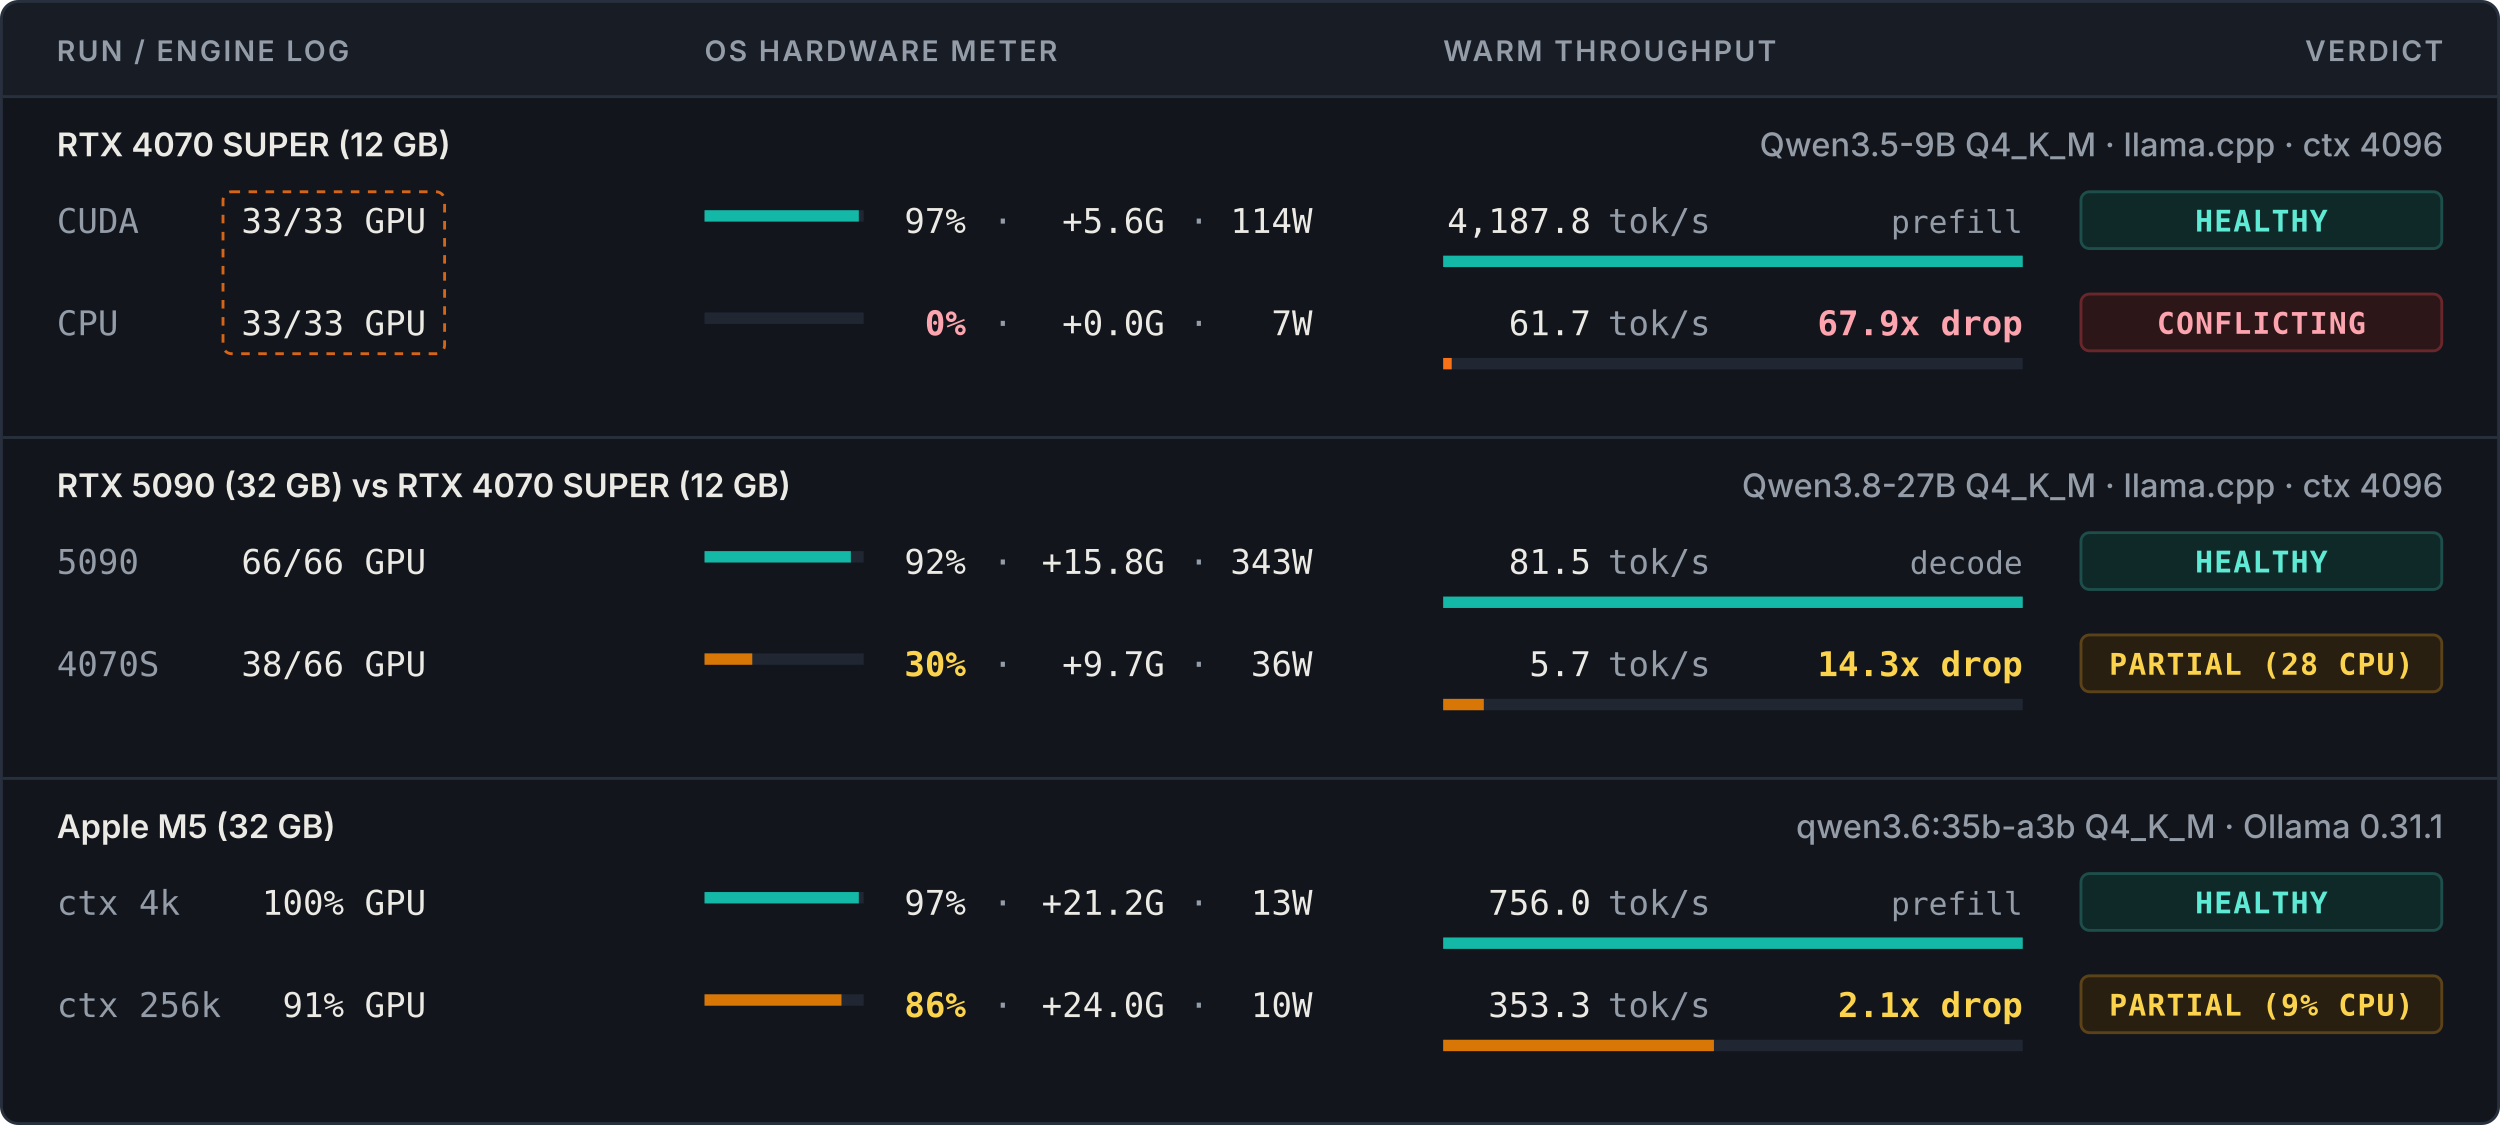
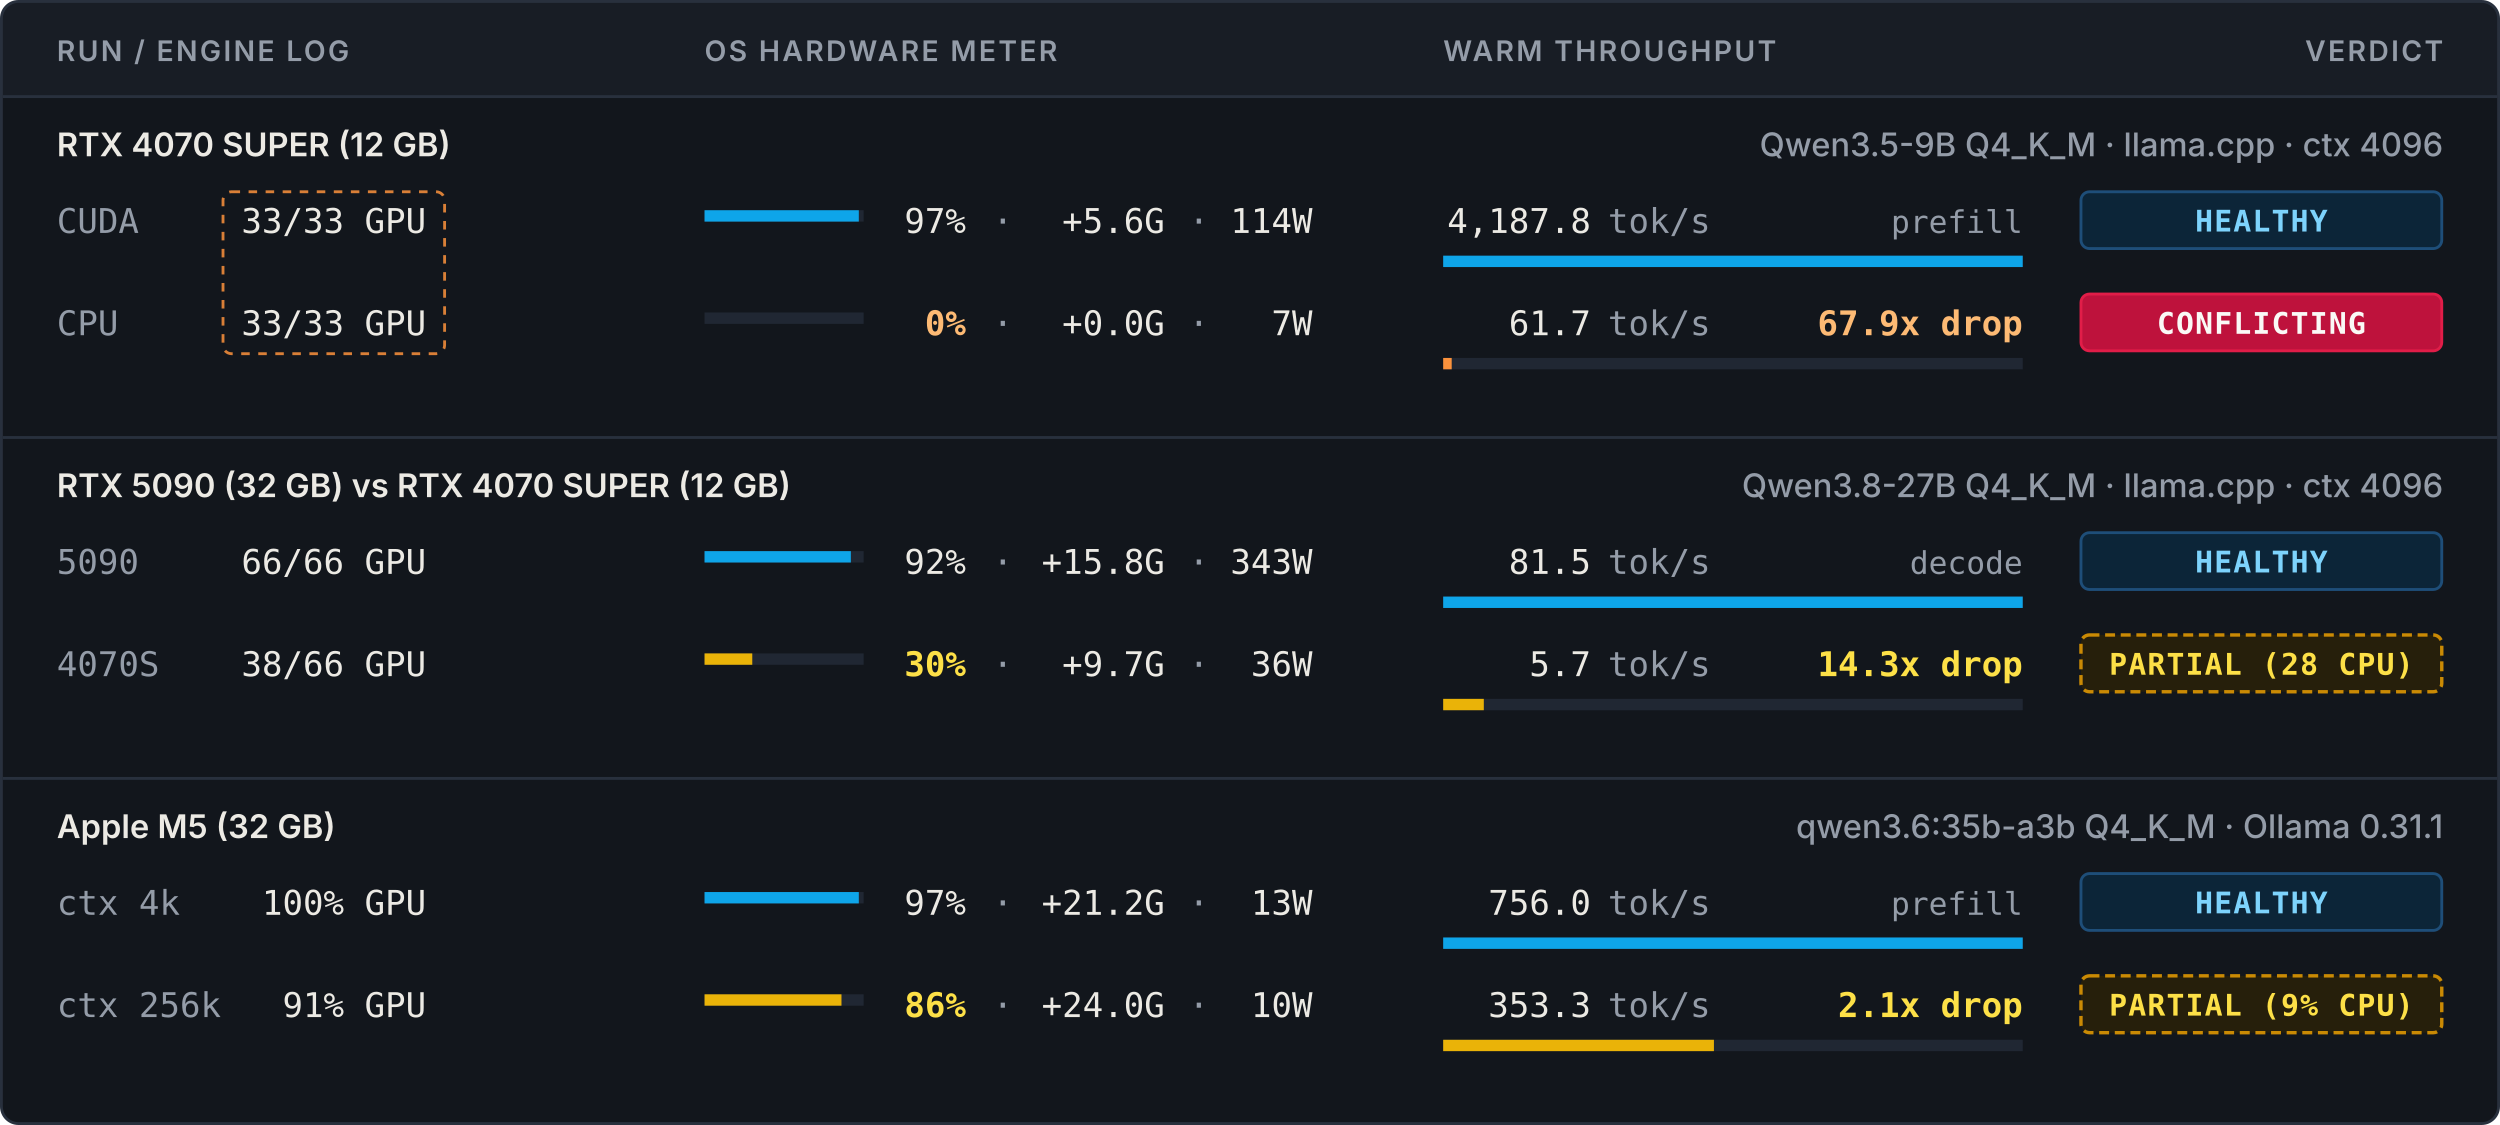
<svg xmlns="http://www.w3.org/2000/svg" width="880" height="396" viewBox="0 0 880 396" role="img" aria-label="picchio pairs what the inference engine logged with what the OS GPU meter measured on the same run">
  <rect x="0.5" y="0.5" width="879" height="395" rx="6" fill="#12161C" />
  <path d="M0.5 34V6.5A6 6 0 0 1 6.5 0.5H873.5A6 6 0 0 1 879.5 6.5V34Z" fill="#181D25" />
  <rect x="1" y="33.5" width="878" height="1" fill="#28303D" />
  <rect x="1" y="153.5" width="878" height="1" fill="#28303D" />
  <rect x="1" y="273.5" width="878" height="1" fill="#28303D" />
  <rect x="0.5" y="0.5" width="879" height="395" rx="6" fill="none" stroke="#28303D" />
  <text x="20" y="21.5" font-family="-apple-system, BlinkMacSystemFont, &quot;Inter&quot;, &quot;Segoe UI&quot;, Helvetica, Arial, sans-serif" font-size="10" fill="#949CA8" font-weight="600" letter-spacing="0.8">RUN / ENGINE LOG</text>
  <text x="248" y="21.5" font-family="-apple-system, BlinkMacSystemFont, &quot;Inter&quot;, &quot;Segoe UI&quot;, Helvetica, Arial, sans-serif" font-size="10" fill="#949CA8" font-weight="600" letter-spacing="0.8">OS HARDWARE METER</text>
  <text x="508" y="21.5" font-family="-apple-system, BlinkMacSystemFont, &quot;Inter&quot;, &quot;Segoe UI&quot;, Helvetica, Arial, sans-serif" font-size="10" fill="#949CA8" font-weight="600" letter-spacing="0.8">WARM THROUGHPUT</text>
  <text x="860" y="21.5" font-family="-apple-system, BlinkMacSystemFont, &quot;Inter&quot;, &quot;Segoe UI&quot;, Helvetica, Arial, sans-serif" font-size="10" fill="#949CA8" text-anchor="end" font-weight="600" letter-spacing="0.8">VERDICT</text>
  <text x="20" y="55" font-family="-apple-system, BlinkMacSystemFont, &quot;Inter&quot;, &quot;Segoe UI&quot;, Helvetica, Arial, sans-serif" font-size="11.5" fill="#ECEAE4" font-weight="600">RTX 4070 SUPER (12 GB)</text>
  <text x="860" y="55" font-family="-apple-system, BlinkMacSystemFont, &quot;Inter&quot;, &quot;Segoe UI&quot;, Helvetica, Arial, sans-serif" font-size="11.5" fill="#949CA8" text-anchor="end" font-weight="500">Qwen3.5-9B Q4_K_M · llama.cpp · ctx 4096</text>
  <text x="20" y="82" font-family="ui-monospace, SFMono-Regular, &quot;SF Mono&quot;, Menlo, Consolas, monospace" font-size="12" fill="#949CA8">CUDA</text>
  <text x="150" y="82" font-family="ui-monospace, SFMono-Regular, &quot;SF Mono&quot;, Menlo, Consolas, monospace" font-size="12" fill="#ECEAE4" text-anchor="end" font-weight="500">33/33 GPU</text>
  <rect x="248" y="74" width="56" height="4" fill="#202733" />
-   <rect x="248" y="74" width="54.3" height="4" fill="#14B8A6" />
+   <rect x="248" y="74" width="54.3" height="4" fill="#0EA5E9" />
  <text x="340" y="82" font-family="ui-monospace, SFMono-Regular, &quot;SF Mono&quot;, Menlo, Consolas, monospace" font-size="12" fill="#ECEAE4" text-anchor="end">97%</text>
  <text x="353" y="82" font-family="ui-monospace, SFMono-Regular, &quot;SF Mono&quot;, Menlo, Consolas, monospace" font-size="12" fill="#949CA8" text-anchor="middle">·</text>
  <text x="410" y="82" font-family="ui-monospace, SFMono-Regular, &quot;SF Mono&quot;, Menlo, Consolas, monospace" font-size="12" fill="#ECEAE4" text-anchor="end">+5.6G</text>
  <text x="422" y="82" font-family="ui-monospace, SFMono-Regular, &quot;SF Mono&quot;, Menlo, Consolas, monospace" font-size="12" fill="#949CA8" text-anchor="middle">·</text>
  <text x="462" y="82" font-family="ui-monospace, SFMono-Regular, &quot;SF Mono&quot;, Menlo, Consolas, monospace" font-size="12" fill="#ECEAE4" text-anchor="end">114W</text>
  <text x="560" y="82" font-family="ui-monospace, SFMono-Regular, &quot;SF Mono&quot;, Menlo, Consolas, monospace" font-size="12" fill="#ECEAE4" text-anchor="end" font-weight="500">4,187.8</text>
  <text x="566" y="82" font-family="ui-monospace, SFMono-Regular, &quot;SF Mono&quot;, Menlo, Consolas, monospace" font-size="12" fill="#949CA8">tok/s</text>
  <text x="712" y="82" font-family="ui-monospace, SFMono-Regular, &quot;SF Mono&quot;, Menlo, Consolas, monospace" font-size="11" fill="#949CA8" text-anchor="end">prefill</text>
  <rect x="508" y="90" width="204" height="4" fill="#202733" />
-   <rect x="508" y="90" width="204.0" height="4" fill="#14B8A6" />
-   <rect x="732.5" y="67.5" width="127" height="20" rx="3" fill="#0F2928" stroke="#1D4E4A" />
-   <text x="796.0" y="81.5" font-family="ui-monospace, SFMono-Regular, &quot;SF Mono&quot;, Menlo, Consolas, monospace" font-size="10.5" fill="#5EEAD4" text-anchor="middle" font-weight="600" letter-spacing="0.4">HEALTHY</text>
+   <rect x="508" y="90" width="204.0" height="4" fill="#0EA5E9" />
+   <rect x="732.5" y="67.5" width="127" height="20" rx="3" fill="#0C2538" stroke="#1E4E79" stroke-width="1" />
+   <text x="796.0" y="81.5" font-family="ui-monospace, SFMono-Regular, &quot;SF Mono&quot;, Menlo, Consolas, monospace" font-size="10.5" fill="#7DD3FC" text-anchor="middle" font-weight="600" letter-spacing="0.4">HEALTHY</text>
  <text x="20" y="118" font-family="ui-monospace, SFMono-Regular, &quot;SF Mono&quot;, Menlo, Consolas, monospace" font-size="12" fill="#949CA8">CPU</text>
  <text x="150" y="118" font-family="ui-monospace, SFMono-Regular, &quot;SF Mono&quot;, Menlo, Consolas, monospace" font-size="12" fill="#ECEAE4" text-anchor="end" font-weight="500">33/33 GPU</text>
  <rect x="248" y="110" width="56" height="4" fill="#202733" />
-   <text x="340" y="118" font-family="ui-monospace, SFMono-Regular, &quot;SF Mono&quot;, Menlo, Consolas, monospace" font-size="12" fill="#FDA4AF" text-anchor="end" font-weight="600">0%</text>
+   <text x="340" y="118" font-family="ui-monospace, SFMono-Regular, &quot;SF Mono&quot;, Menlo, Consolas, monospace" font-size="12" fill="#FDBA74" text-anchor="end" font-weight="600">0%</text>
  <text x="353" y="118" font-family="ui-monospace, SFMono-Regular, &quot;SF Mono&quot;, Menlo, Consolas, monospace" font-size="12" fill="#949CA8" text-anchor="middle">·</text>
  <text x="410" y="118" font-family="ui-monospace, SFMono-Regular, &quot;SF Mono&quot;, Menlo, Consolas, monospace" font-size="12" fill="#ECEAE4" text-anchor="end">+0.0G</text>
  <text x="422" y="118" font-family="ui-monospace, SFMono-Regular, &quot;SF Mono&quot;, Menlo, Consolas, monospace" font-size="12" fill="#949CA8" text-anchor="middle">·</text>
  <text x="462" y="118" font-family="ui-monospace, SFMono-Regular, &quot;SF Mono&quot;, Menlo, Consolas, monospace" font-size="12" fill="#ECEAE4" text-anchor="end">7W</text>
  <text x="560" y="118" font-family="ui-monospace, SFMono-Regular, &quot;SF Mono&quot;, Menlo, Consolas, monospace" font-size="12" fill="#ECEAE4" text-anchor="end" font-weight="500">61.7</text>
  <text x="566" y="118" font-family="ui-monospace, SFMono-Regular, &quot;SF Mono&quot;, Menlo, Consolas, monospace" font-size="12" fill="#949CA8">tok/s</text>
-   <text x="712" y="118" font-family="ui-monospace, SFMono-Regular, &quot;SF Mono&quot;, Menlo, Consolas, monospace" font-size="12" fill="#FDA4AF" text-anchor="end" font-weight="700">67.9x drop</text>
+   <text x="712" y="118" font-family="ui-monospace, SFMono-Regular, &quot;SF Mono&quot;, Menlo, Consolas, monospace" font-size="12" fill="#FDBA74" text-anchor="end" font-weight="700">67.9x drop</text>
  <rect x="508" y="126" width="204" height="4" fill="#202733" />
-   <rect x="508" y="126" width="3.0" height="4" fill="#F97316" />
-   <rect x="732.5" y="103.5" width="127" height="20" rx="3" fill="#2C1618" stroke="#69272B" />
-   <text x="796.0" y="117.5" font-family="ui-monospace, SFMono-Regular, &quot;SF Mono&quot;, Menlo, Consolas, monospace" font-size="10.5" fill="#FDA4AF" text-anchor="middle" font-weight="600" letter-spacing="0.4">CONFLICTING</text>
-   <rect x="78.5" y="67.5" width="78" height="57" rx="3" fill="none" stroke="#F97316" stroke-width="1" stroke-dasharray="3 3" opacity="0.85" />
+   <rect x="508" y="126" width="3.0" height="4" fill="#FB923C" />
+   <rect x="732.5" y="103.5" width="127" height="20" rx="3" fill="#BE123C" stroke="#E11D48" stroke-width="1" />
+   <text x="796.0" y="117.5" font-family="ui-monospace, SFMono-Regular, &quot;SF Mono&quot;, Menlo, Consolas, monospace" font-size="10.5" fill="#FAF9F6" text-anchor="middle" font-weight="600" letter-spacing="0.4">CONFLICTING</text>
+   <rect x="78.5" y="67.5" width="78" height="57" rx="3" fill="none" stroke="#FB923C" stroke-width="1" stroke-dasharray="3 3" opacity="0.85" />
  <text x="20" y="175" font-family="-apple-system, BlinkMacSystemFont, &quot;Inter&quot;, &quot;Segoe UI&quot;, Helvetica, Arial, sans-serif" font-size="11.5" fill="#ECEAE4" font-weight="600">RTX 5090 (32 GB) vs RTX 4070 SUPER (12 GB)</text>
  <text x="860" y="175" font-family="-apple-system, BlinkMacSystemFont, &quot;Inter&quot;, &quot;Segoe UI&quot;, Helvetica, Arial, sans-serif" font-size="11.5" fill="#949CA8" text-anchor="end" font-weight="500">Qwen3.8-27B Q4_K_M · llama.cpp · ctx 4096</text>
  <text x="20" y="202" font-family="ui-monospace, SFMono-Regular, &quot;SF Mono&quot;, Menlo, Consolas, monospace" font-size="12" fill="#949CA8">5090</text>
  <text x="150" y="202" font-family="ui-monospace, SFMono-Regular, &quot;SF Mono&quot;, Menlo, Consolas, monospace" font-size="12" fill="#ECEAE4" text-anchor="end" font-weight="500">66/66 GPU</text>
  <rect x="248" y="194" width="56" height="4" fill="#202733" />
-   <rect x="248" y="194" width="51.5" height="4" fill="#14B8A6" />
+   <rect x="248" y="194" width="51.5" height="4" fill="#0EA5E9" />
  <text x="340" y="202" font-family="ui-monospace, SFMono-Regular, &quot;SF Mono&quot;, Menlo, Consolas, monospace" font-size="12" fill="#ECEAE4" text-anchor="end">92%</text>
  <text x="353" y="202" font-family="ui-monospace, SFMono-Regular, &quot;SF Mono&quot;, Menlo, Consolas, monospace" font-size="12" fill="#949CA8" text-anchor="middle">·</text>
  <text x="410" y="202" font-family="ui-monospace, SFMono-Regular, &quot;SF Mono&quot;, Menlo, Consolas, monospace" font-size="12" fill="#ECEAE4" text-anchor="end">+15.8G</text>
  <text x="422" y="202" font-family="ui-monospace, SFMono-Regular, &quot;SF Mono&quot;, Menlo, Consolas, monospace" font-size="12" fill="#949CA8" text-anchor="middle">·</text>
  <text x="462" y="202" font-family="ui-monospace, SFMono-Regular, &quot;SF Mono&quot;, Menlo, Consolas, monospace" font-size="12" fill="#ECEAE4" text-anchor="end">343W</text>
  <text x="560" y="202" font-family="ui-monospace, SFMono-Regular, &quot;SF Mono&quot;, Menlo, Consolas, monospace" font-size="12" fill="#ECEAE4" text-anchor="end" font-weight="500">81.5</text>
  <text x="566" y="202" font-family="ui-monospace, SFMono-Regular, &quot;SF Mono&quot;, Menlo, Consolas, monospace" font-size="12" fill="#949CA8">tok/s</text>
  <text x="712" y="202" font-family="ui-monospace, SFMono-Regular, &quot;SF Mono&quot;, Menlo, Consolas, monospace" font-size="11" fill="#949CA8" text-anchor="end">decode</text>
  <rect x="508" y="210" width="204" height="4" fill="#202733" />
-   <rect x="508" y="210" width="204.0" height="4" fill="#14B8A6" />
-   <rect x="732.5" y="187.5" width="127" height="20" rx="3" fill="#0F2928" stroke="#1D4E4A" />
-   <text x="796.0" y="201.5" font-family="ui-monospace, SFMono-Regular, &quot;SF Mono&quot;, Menlo, Consolas, monospace" font-size="10.5" fill="#5EEAD4" text-anchor="middle" font-weight="600" letter-spacing="0.4">HEALTHY</text>
+   <rect x="508" y="210" width="204.0" height="4" fill="#0EA5E9" />
+   <rect x="732.5" y="187.5" width="127" height="20" rx="3" fill="#0C2538" stroke="#1E4E79" stroke-width="1" />
+   <text x="796.0" y="201.5" font-family="ui-monospace, SFMono-Regular, &quot;SF Mono&quot;, Menlo, Consolas, monospace" font-size="10.5" fill="#7DD3FC" text-anchor="middle" font-weight="600" letter-spacing="0.4">HEALTHY</text>
  <text x="20" y="238" font-family="ui-monospace, SFMono-Regular, &quot;SF Mono&quot;, Menlo, Consolas, monospace" font-size="12" fill="#949CA8">4070S</text>
  <text x="150" y="238" font-family="ui-monospace, SFMono-Regular, &quot;SF Mono&quot;, Menlo, Consolas, monospace" font-size="12" fill="#ECEAE4" text-anchor="end" font-weight="500">38/66 GPU</text>
  <rect x="248" y="230" width="56" height="4" fill="#202733" />
-   <rect x="248" y="230" width="16.8" height="4" fill="#D97706" />
-   <text x="340" y="238" font-family="ui-monospace, SFMono-Regular, &quot;SF Mono&quot;, Menlo, Consolas, monospace" font-size="12" fill="#FCD34D" text-anchor="end" font-weight="600">30%</text>
+   <rect x="248" y="230" width="16.8" height="4" fill="#EAB308" />
+   <text x="340" y="238" font-family="ui-monospace, SFMono-Regular, &quot;SF Mono&quot;, Menlo, Consolas, monospace" font-size="12" fill="#FDE047" text-anchor="end" font-weight="600">30%</text>
  <text x="353" y="238" font-family="ui-monospace, SFMono-Regular, &quot;SF Mono&quot;, Menlo, Consolas, monospace" font-size="12" fill="#949CA8" text-anchor="middle">·</text>
  <text x="410" y="238" font-family="ui-monospace, SFMono-Regular, &quot;SF Mono&quot;, Menlo, Consolas, monospace" font-size="12" fill="#ECEAE4" text-anchor="end">+9.7G</text>
  <text x="422" y="238" font-family="ui-monospace, SFMono-Regular, &quot;SF Mono&quot;, Menlo, Consolas, monospace" font-size="12" fill="#949CA8" text-anchor="middle">·</text>
  <text x="462" y="238" font-family="ui-monospace, SFMono-Regular, &quot;SF Mono&quot;, Menlo, Consolas, monospace" font-size="12" fill="#ECEAE4" text-anchor="end">36W</text>
  <text x="560" y="238" font-family="ui-monospace, SFMono-Regular, &quot;SF Mono&quot;, Menlo, Consolas, monospace" font-size="12" fill="#ECEAE4" text-anchor="end" font-weight="500">5.7</text>
  <text x="566" y="238" font-family="ui-monospace, SFMono-Regular, &quot;SF Mono&quot;, Menlo, Consolas, monospace" font-size="12" fill="#949CA8">tok/s</text>
-   <text x="712" y="238" font-family="ui-monospace, SFMono-Regular, &quot;SF Mono&quot;, Menlo, Consolas, monospace" font-size="12" fill="#FCD34D" text-anchor="end" font-weight="700">14.3x drop</text>
+   <text x="712" y="238" font-family="ui-monospace, SFMono-Regular, &quot;SF Mono&quot;, Menlo, Consolas, monospace" font-size="12" fill="#FDE047" text-anchor="end" font-weight="700">14.3x drop</text>
  <rect x="508" y="246" width="204" height="4" fill="#202733" />
-   <rect x="508" y="246" width="14.3" height="4" fill="#D97706" />
-   <rect x="732.5" y="223.5" width="127" height="20" rx="3" fill="#291F11" stroke="#5C4218" />
-   <text x="796.0" y="237.5" font-family="ui-monospace, SFMono-Regular, &quot;SF Mono&quot;, Menlo, Consolas, monospace" font-size="10.5" fill="#FCD34D" text-anchor="middle" font-weight="600" letter-spacing="0.4">PARTIAL (28 CPU)</text>
+   <rect x="508" y="246" width="14.3" height="4" fill="#EAB308" />
+   <rect x="732.5" y="223.5" width="127" height="20" rx="3" fill="#261F0B" stroke="#CA8A04" stroke-width="1.2" stroke-dasharray="3.5 2" />
+   <text x="796.0" y="237.5" font-family="ui-monospace, SFMono-Regular, &quot;SF Mono&quot;, Menlo, Consolas, monospace" font-size="10.5" fill="#FDE047" text-anchor="middle" font-weight="600" letter-spacing="0.4">PARTIAL (28 CPU)</text>
  <text x="20" y="295" font-family="-apple-system, BlinkMacSystemFont, &quot;Inter&quot;, &quot;Segoe UI&quot;, Helvetica, Arial, sans-serif" font-size="11.5" fill="#ECEAE4" font-weight="600">Apple M5 (32 GB)</text>
  <text x="860" y="295" font-family="-apple-system, BlinkMacSystemFont, &quot;Inter&quot;, &quot;Segoe UI&quot;, Helvetica, Arial, sans-serif" font-size="11.5" fill="#949CA8" text-anchor="end" font-weight="500">qwen3.6:35b-a3b Q4_K_M · Ollama 0.31.1</text>
  <text x="20" y="322" font-family="ui-monospace, SFMono-Regular, &quot;SF Mono&quot;, Menlo, Consolas, monospace" font-size="12" fill="#949CA8">ctx 4k</text>
  <text x="150" y="322" font-family="ui-monospace, SFMono-Regular, &quot;SF Mono&quot;, Menlo, Consolas, monospace" font-size="12" fill="#ECEAE4" text-anchor="end" font-weight="500">100% GPU</text>
  <rect x="248" y="314" width="56" height="4" fill="#202733" />
-   <rect x="248" y="314" width="54.3" height="4" fill="#14B8A6" />
+   <rect x="248" y="314" width="54.3" height="4" fill="#0EA5E9" />
  <text x="340" y="322" font-family="ui-monospace, SFMono-Regular, &quot;SF Mono&quot;, Menlo, Consolas, monospace" font-size="12" fill="#ECEAE4" text-anchor="end">97%</text>
  <text x="353" y="322" font-family="ui-monospace, SFMono-Regular, &quot;SF Mono&quot;, Menlo, Consolas, monospace" font-size="12" fill="#949CA8" text-anchor="middle">·</text>
  <text x="410" y="322" font-family="ui-monospace, SFMono-Regular, &quot;SF Mono&quot;, Menlo, Consolas, monospace" font-size="12" fill="#ECEAE4" text-anchor="end">+21.2G</text>
  <text x="422" y="322" font-family="ui-monospace, SFMono-Regular, &quot;SF Mono&quot;, Menlo, Consolas, monospace" font-size="12" fill="#949CA8" text-anchor="middle">·</text>
  <text x="462" y="322" font-family="ui-monospace, SFMono-Regular, &quot;SF Mono&quot;, Menlo, Consolas, monospace" font-size="12" fill="#ECEAE4" text-anchor="end">13W</text>
  <text x="560" y="322" font-family="ui-monospace, SFMono-Regular, &quot;SF Mono&quot;, Menlo, Consolas, monospace" font-size="12" fill="#ECEAE4" text-anchor="end" font-weight="500">756.0</text>
  <text x="566" y="322" font-family="ui-monospace, SFMono-Regular, &quot;SF Mono&quot;, Menlo, Consolas, monospace" font-size="12" fill="#949CA8">tok/s</text>
  <text x="712" y="322" font-family="ui-monospace, SFMono-Regular, &quot;SF Mono&quot;, Menlo, Consolas, monospace" font-size="11" fill="#949CA8" text-anchor="end">prefill</text>
  <rect x="508" y="330" width="204" height="4" fill="#202733" />
-   <rect x="508" y="330" width="204.0" height="4" fill="#14B8A6" />
-   <rect x="732.5" y="307.5" width="127" height="20" rx="3" fill="#0F2928" stroke="#1D4E4A" />
-   <text x="796.0" y="321.5" font-family="ui-monospace, SFMono-Regular, &quot;SF Mono&quot;, Menlo, Consolas, monospace" font-size="10.5" fill="#5EEAD4" text-anchor="middle" font-weight="600" letter-spacing="0.4">HEALTHY</text>
+   <rect x="508" y="330" width="204.0" height="4" fill="#0EA5E9" />
+   <rect x="732.5" y="307.5" width="127" height="20" rx="3" fill="#0C2538" stroke="#1E4E79" stroke-width="1" />
+   <text x="796.0" y="321.5" font-family="ui-monospace, SFMono-Regular, &quot;SF Mono&quot;, Menlo, Consolas, monospace" font-size="10.5" fill="#7DD3FC" text-anchor="middle" font-weight="600" letter-spacing="0.4">HEALTHY</text>
  <text x="20" y="358" font-family="ui-monospace, SFMono-Regular, &quot;SF Mono&quot;, Menlo, Consolas, monospace" font-size="12" fill="#949CA8">ctx 256k</text>
  <text x="150" y="358" font-family="ui-monospace, SFMono-Regular, &quot;SF Mono&quot;, Menlo, Consolas, monospace" font-size="12" fill="#ECEAE4" text-anchor="end" font-weight="500">91% GPU</text>
  <rect x="248" y="350" width="56" height="4" fill="#202733" />
-   <rect x="248" y="350" width="48.2" height="4" fill="#D97706" />
-   <text x="340" y="358" font-family="ui-monospace, SFMono-Regular, &quot;SF Mono&quot;, Menlo, Consolas, monospace" font-size="12" fill="#FCD34D" text-anchor="end" font-weight="600">86%</text>
+   <rect x="248" y="350" width="48.2" height="4" fill="#EAB308" />
+   <text x="340" y="358" font-family="ui-monospace, SFMono-Regular, &quot;SF Mono&quot;, Menlo, Consolas, monospace" font-size="12" fill="#FDE047" text-anchor="end" font-weight="600">86%</text>
  <text x="353" y="358" font-family="ui-monospace, SFMono-Regular, &quot;SF Mono&quot;, Menlo, Consolas, monospace" font-size="12" fill="#949CA8" text-anchor="middle">·</text>
  <text x="410" y="358" font-family="ui-monospace, SFMono-Regular, &quot;SF Mono&quot;, Menlo, Consolas, monospace" font-size="12" fill="#ECEAE4" text-anchor="end">+24.0G</text>
  <text x="422" y="358" font-family="ui-monospace, SFMono-Regular, &quot;SF Mono&quot;, Menlo, Consolas, monospace" font-size="12" fill="#949CA8" text-anchor="middle">·</text>
  <text x="462" y="358" font-family="ui-monospace, SFMono-Regular, &quot;SF Mono&quot;, Menlo, Consolas, monospace" font-size="12" fill="#ECEAE4" text-anchor="end">10W</text>
  <text x="560" y="358" font-family="ui-monospace, SFMono-Regular, &quot;SF Mono&quot;, Menlo, Consolas, monospace" font-size="12" fill="#ECEAE4" text-anchor="end" font-weight="500">353.3</text>
  <text x="566" y="358" font-family="ui-monospace, SFMono-Regular, &quot;SF Mono&quot;, Menlo, Consolas, monospace" font-size="12" fill="#949CA8">tok/s</text>
-   <text x="712" y="358" font-family="ui-monospace, SFMono-Regular, &quot;SF Mono&quot;, Menlo, Consolas, monospace" font-size="12" fill="#FCD34D" text-anchor="end" font-weight="700">2.1x drop</text>
+   <text x="712" y="358" font-family="ui-monospace, SFMono-Regular, &quot;SF Mono&quot;, Menlo, Consolas, monospace" font-size="12" fill="#FDE047" text-anchor="end" font-weight="700">2.1x drop</text>
  <rect x="508" y="366" width="204" height="4" fill="#202733" />
-   <rect x="508" y="366" width="95.3" height="4" fill="#D97706" />
-   <rect x="732.5" y="343.5" width="127" height="20" rx="3" fill="#291F11" stroke="#5C4218" />
-   <text x="796.0" y="357.5" font-family="ui-monospace, SFMono-Regular, &quot;SF Mono&quot;, Menlo, Consolas, monospace" font-size="10.5" fill="#FCD34D" text-anchor="middle" font-weight="600" letter-spacing="0.4">PARTIAL (9% CPU)</text>
+   <rect x="508" y="366" width="95.3" height="4" fill="#EAB308" />
+   <rect x="732.5" y="343.5" width="127" height="20" rx="3" fill="#261F0B" stroke="#CA8A04" stroke-width="1.2" stroke-dasharray="3.5 2" />
+   <text x="796.0" y="357.5" font-family="ui-monospace, SFMono-Regular, &quot;SF Mono&quot;, Menlo, Consolas, monospace" font-size="10.5" fill="#FDE047" text-anchor="middle" font-weight="600" letter-spacing="0.4">PARTIAL (9% CPU)</text>
</svg>
